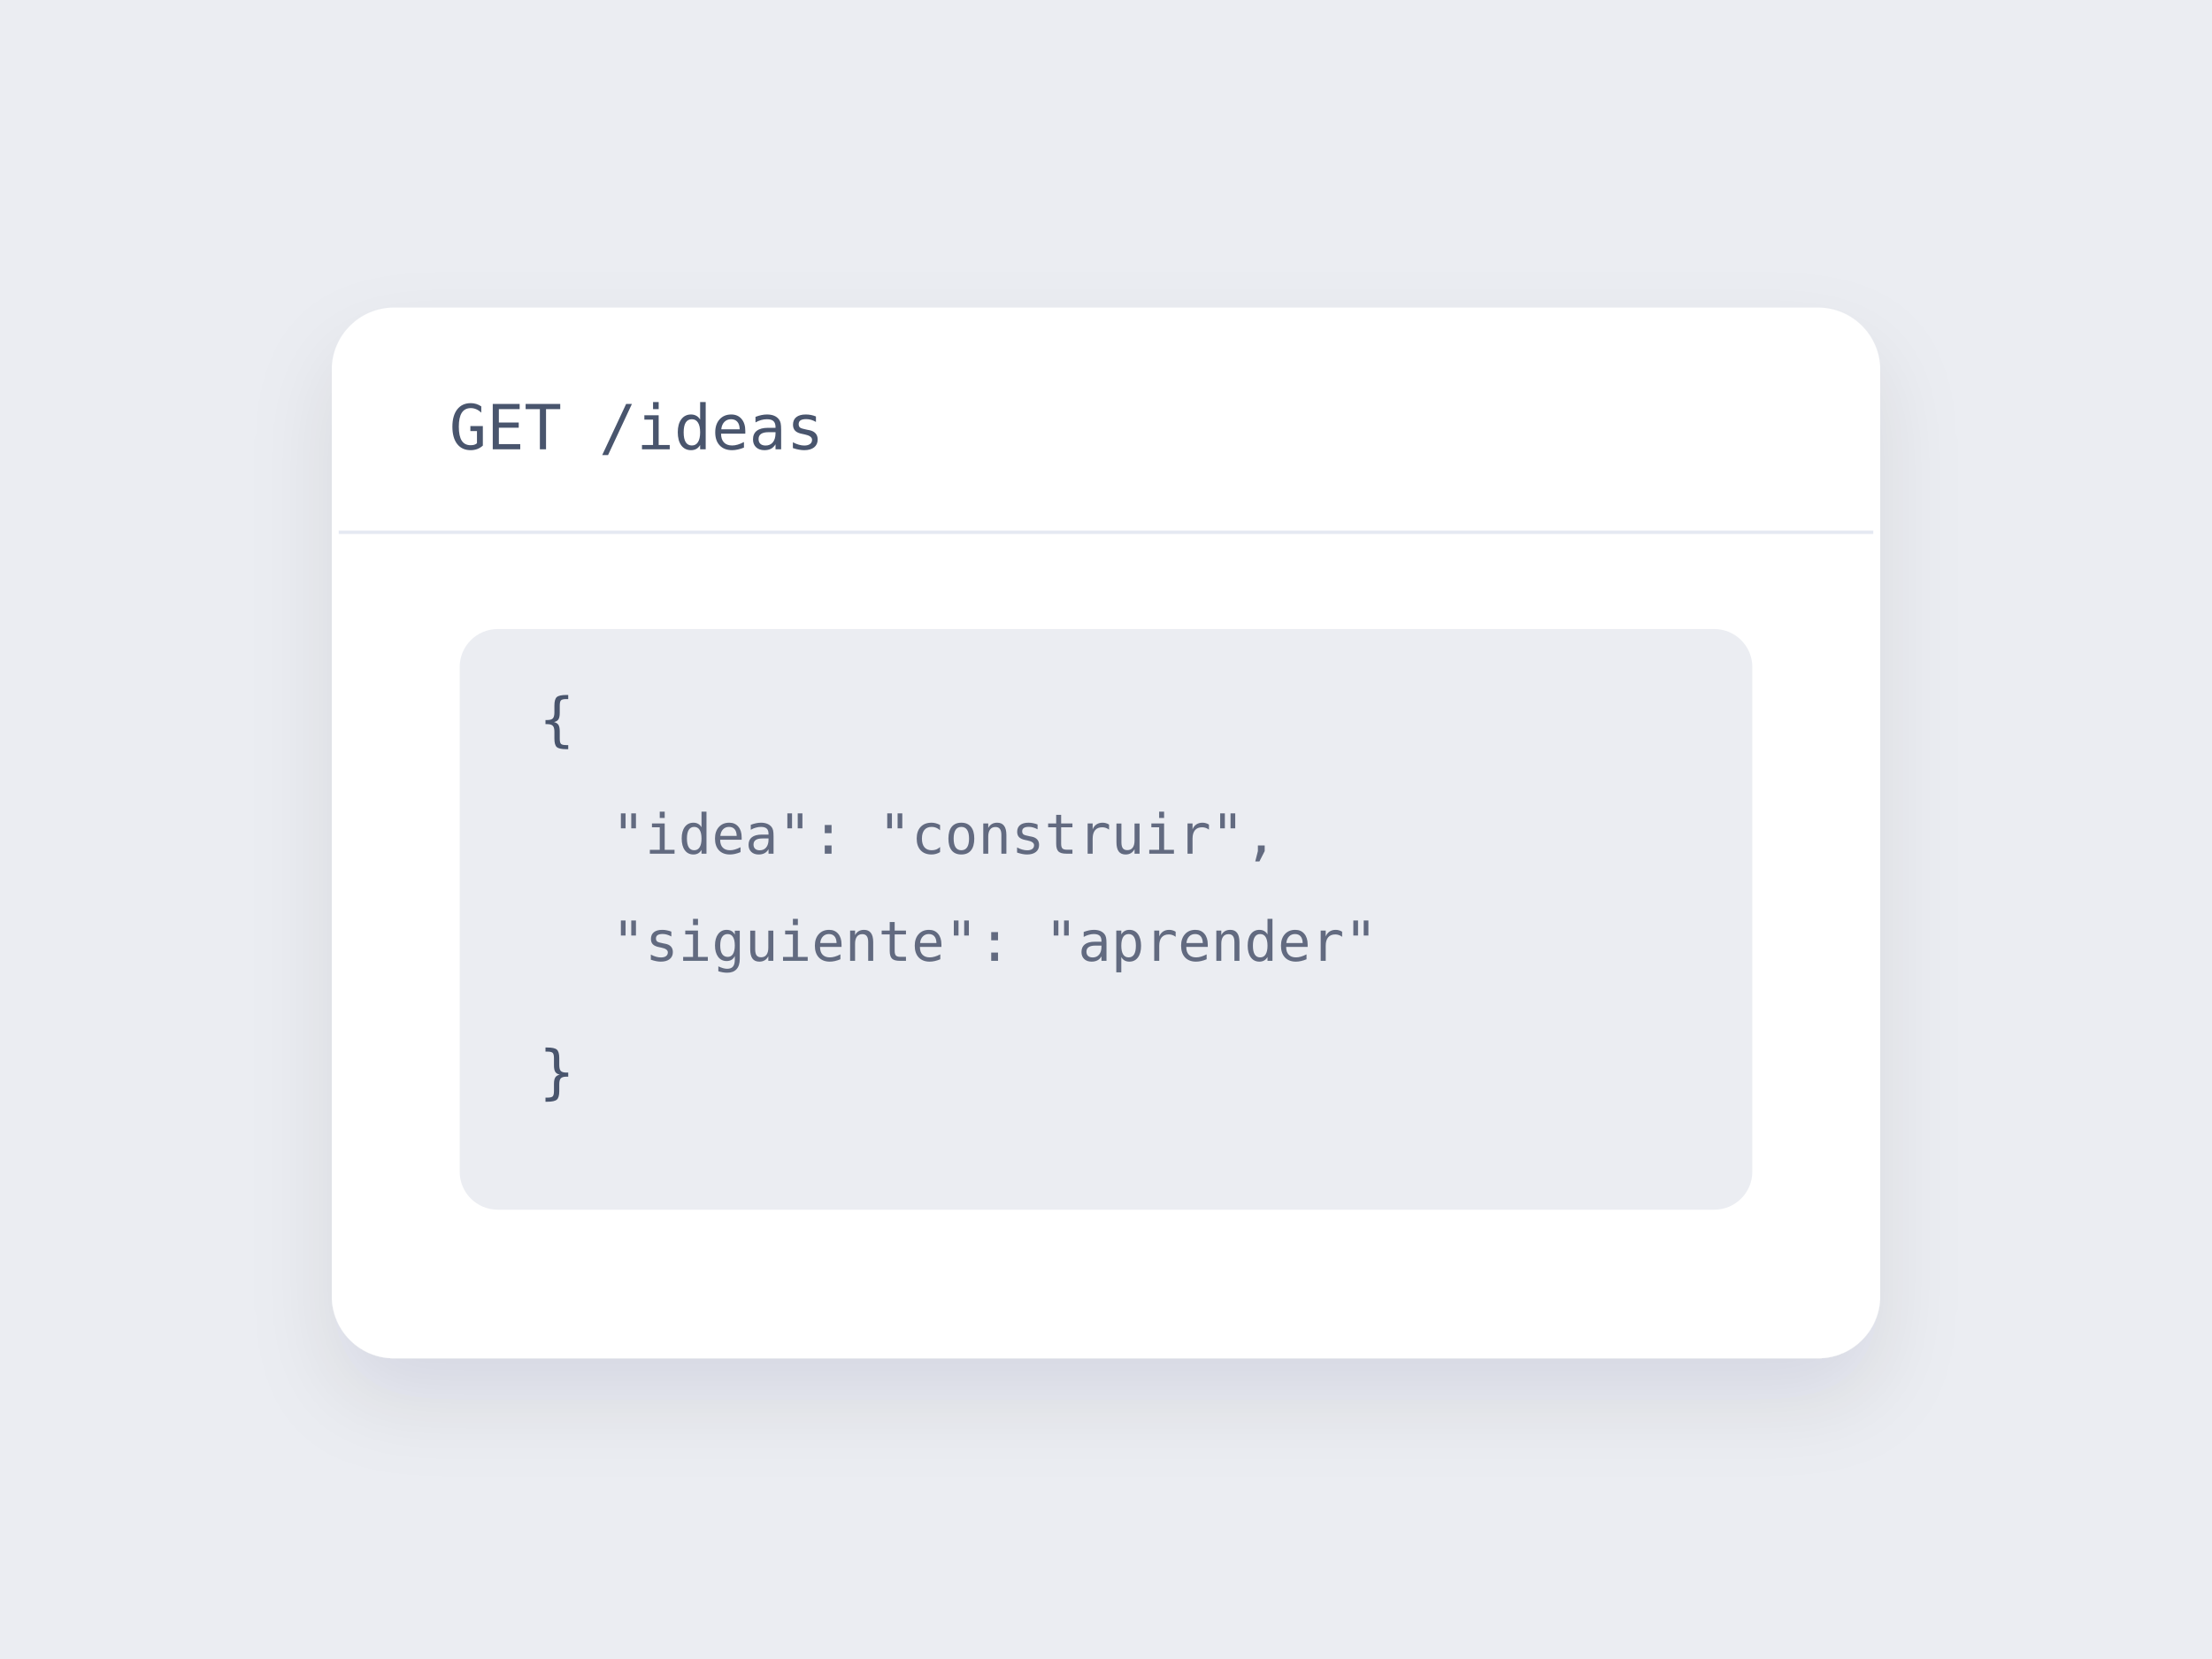
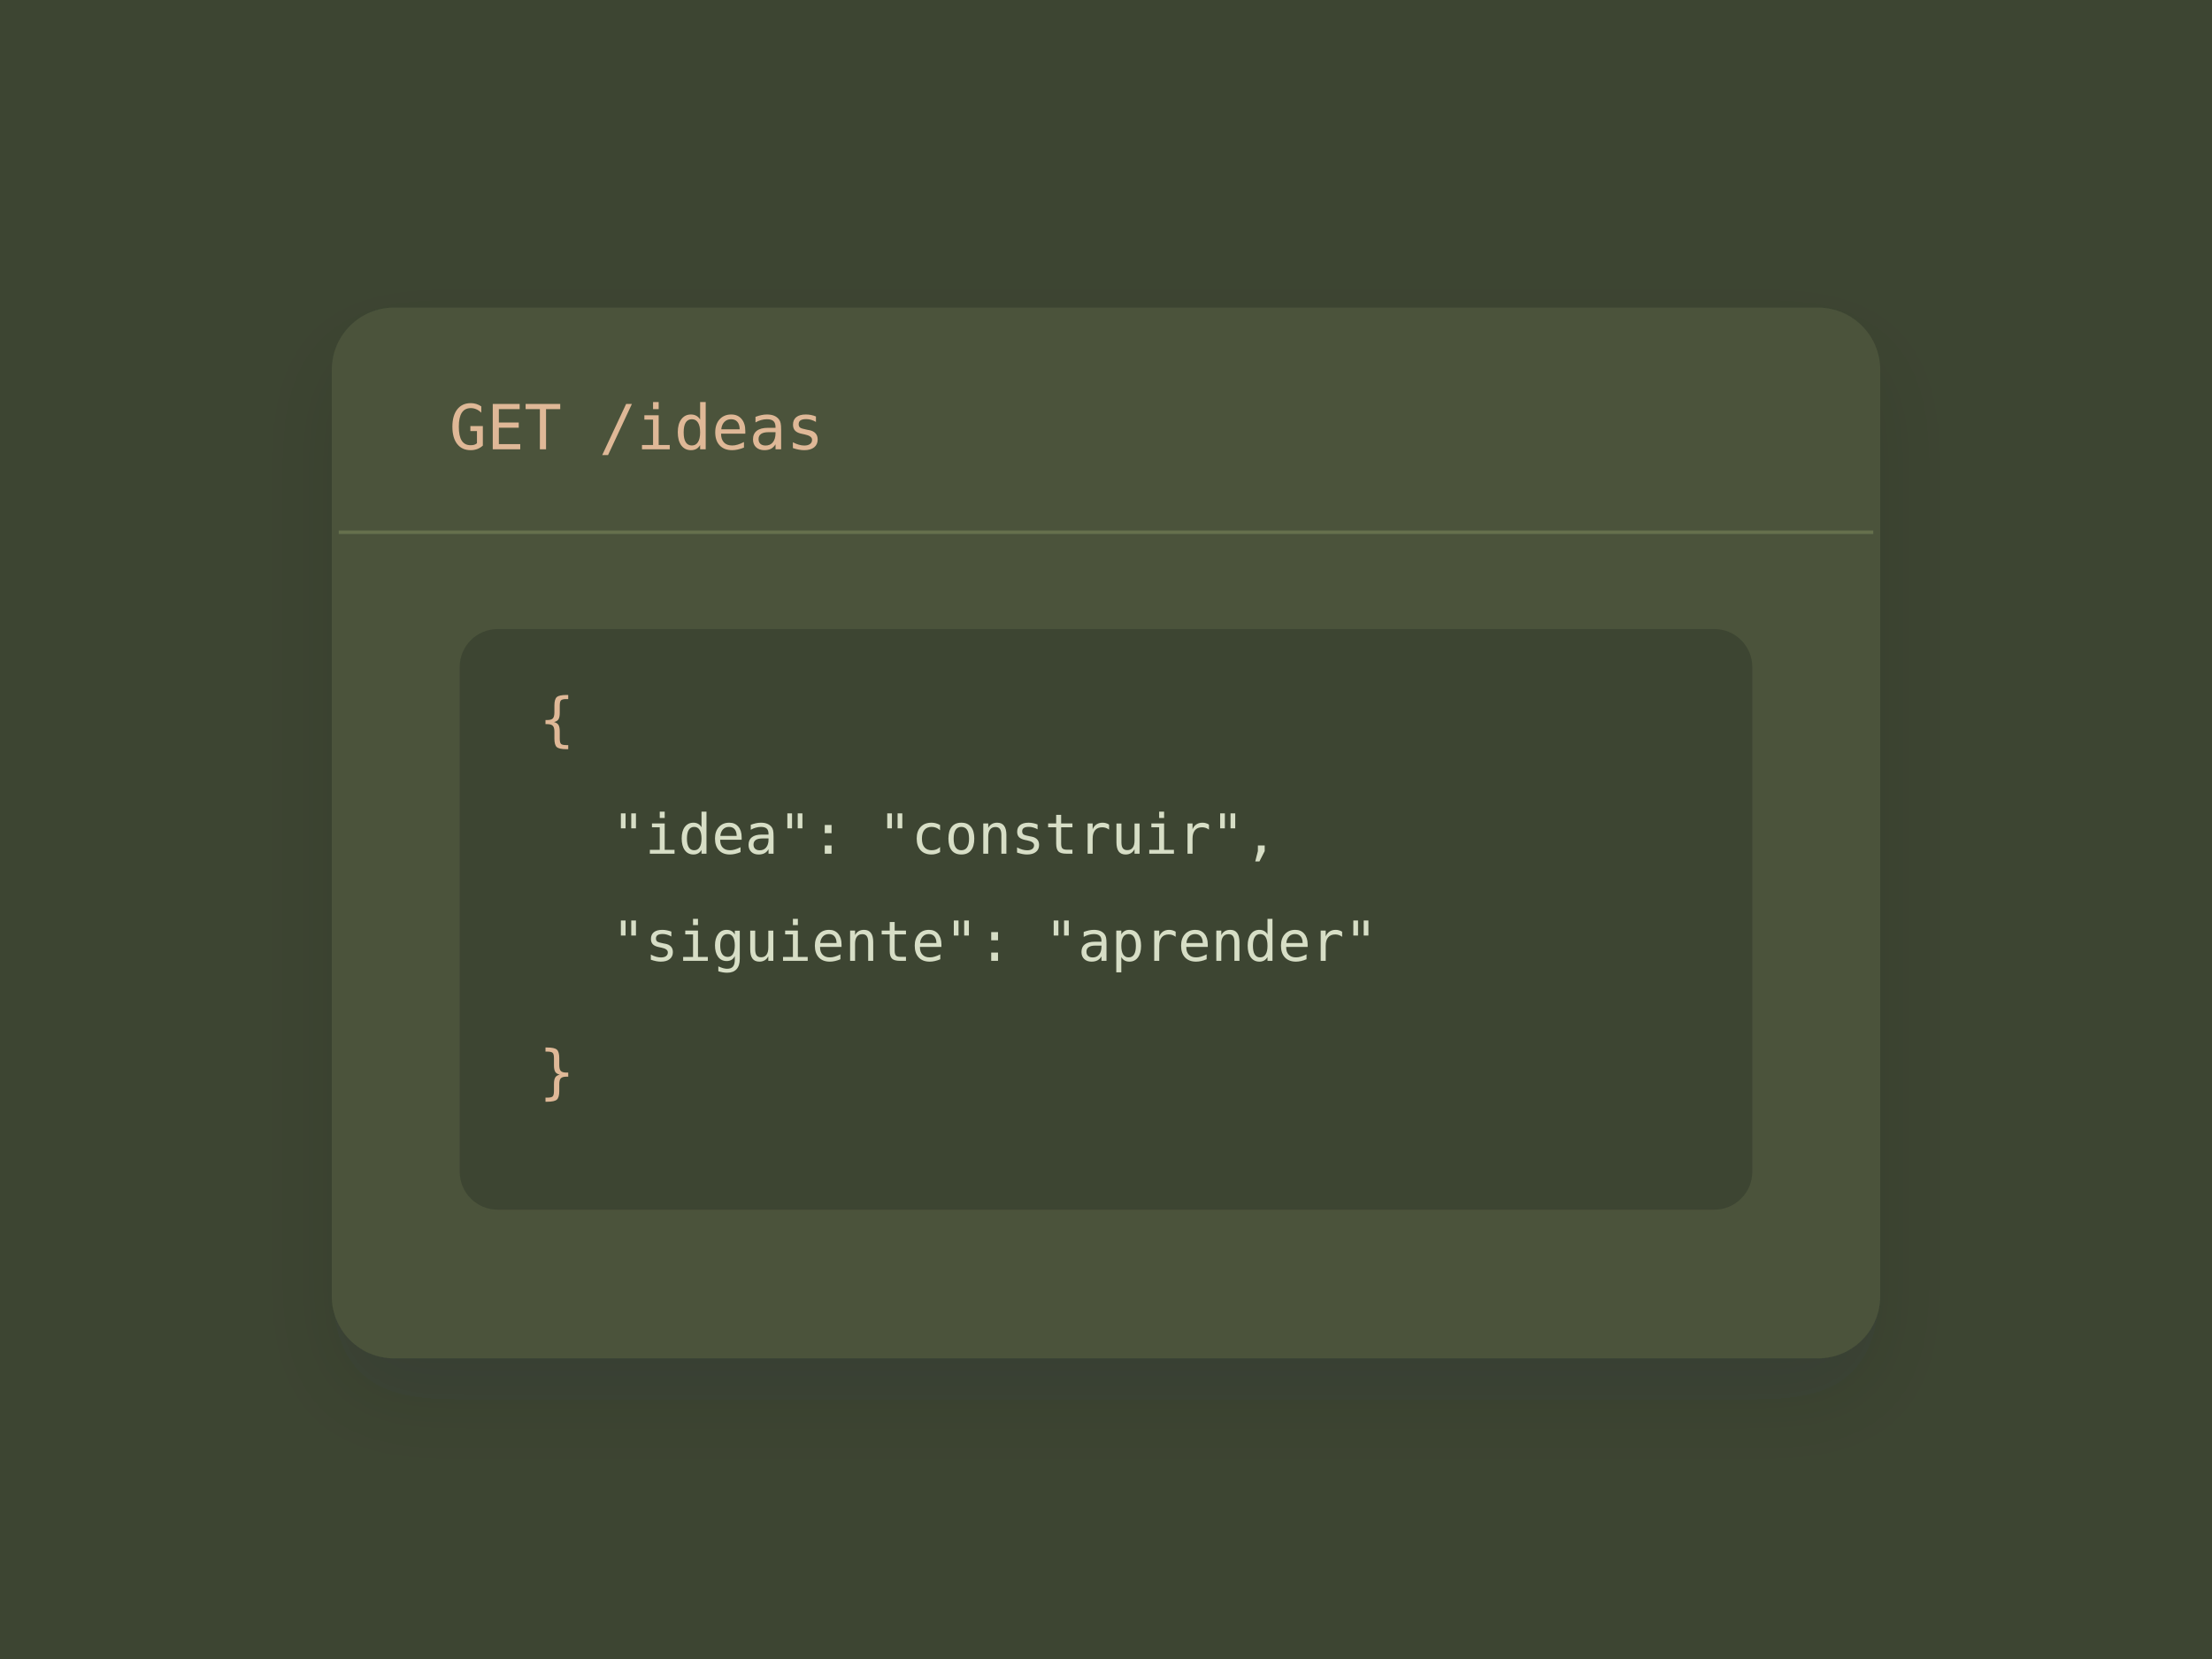
<svg xmlns="http://www.w3.org/2000/svg" width="640" height="480" viewBox="0 0 640 480">
  <defs>
    <filter id="shadow" x="-30%" y="-30%" width="160%" height="180%">
      <feDropShadow dx="0" dy="12" stdDeviation="12" flood-color="#192443" flood-opacity=".09" />
    </filter>
  </defs>
-   <rect width="640" height="480" fill="#EBEDF2" />
+   <rect width="640" height="480" fill="#3D4532" />
  <g filter="url(#shadow)">
-     <rect x="96" y="89" width="448" height="304" rx="18" fill="white" />
-     <text x="130" y="130" fill="#49556D" font-family="monospace" font-size="18">GET /ideas</text>
-     <path d="M98 154h444" stroke="#E5E9F2" />
-     <rect x="133" y="182" width="374" height="168" rx="11" fill="#EBEDF2" />
-     <text x="156" y="214" fill="#49556D" font-family="monospace" font-size="17">{</text>
-     <text x="177" y="247" fill="#626B80" font-family="monospace" font-size="16">"idea": "construir",</text>
-     <text x="177" y="278" fill="#626B80" font-family="monospace" font-size="16">"siguiente": "aprender"</text>
-     <text x="156" y="316" fill="#49556D" font-family="monospace" font-size="17">}</text>
+     <rect x="96" y="89" width="448" height="304" rx="18" fill="#4B533B" />
+     <text x="130" y="130" fill="#DFB897" font-family="monospace" font-size="18">GET /ideas</text>
+     <path d="M98 154h444" stroke="#66704E" />
+     <rect x="133" y="182" width="374" height="168" rx="11" fill="#3D4532" />
+     <text x="156" y="214" fill="#DFB897" font-family="monospace" font-size="17">{</text>
+     <text x="177" y="247" fill="#D7DEC6" font-family="monospace" font-size="16">"idea": "construir",</text>
+     <text x="177" y="278" fill="#D7DEC6" font-family="monospace" font-size="16">"siguiente": "aprender"</text>
+     <text x="156" y="316" fill="#DFB897" font-family="monospace" font-size="17">}</text>
  </g>
</svg>
